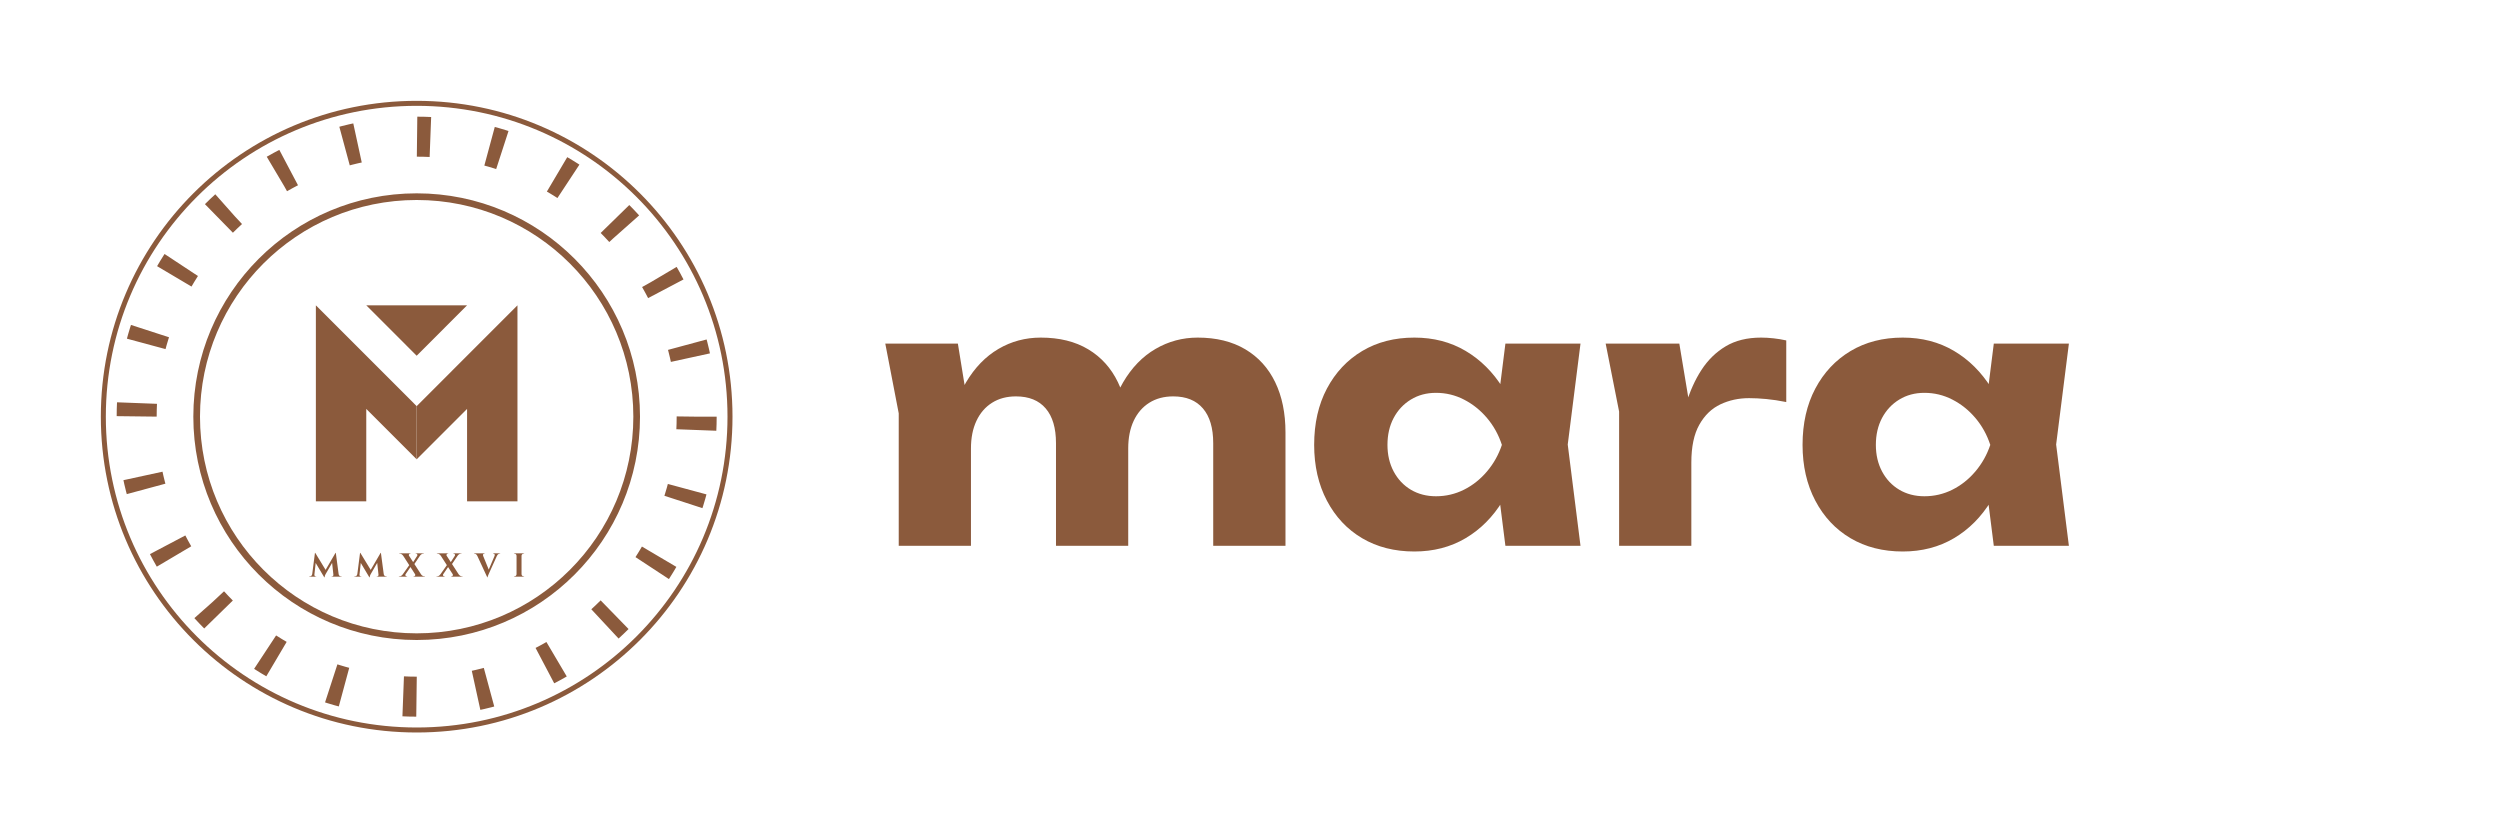
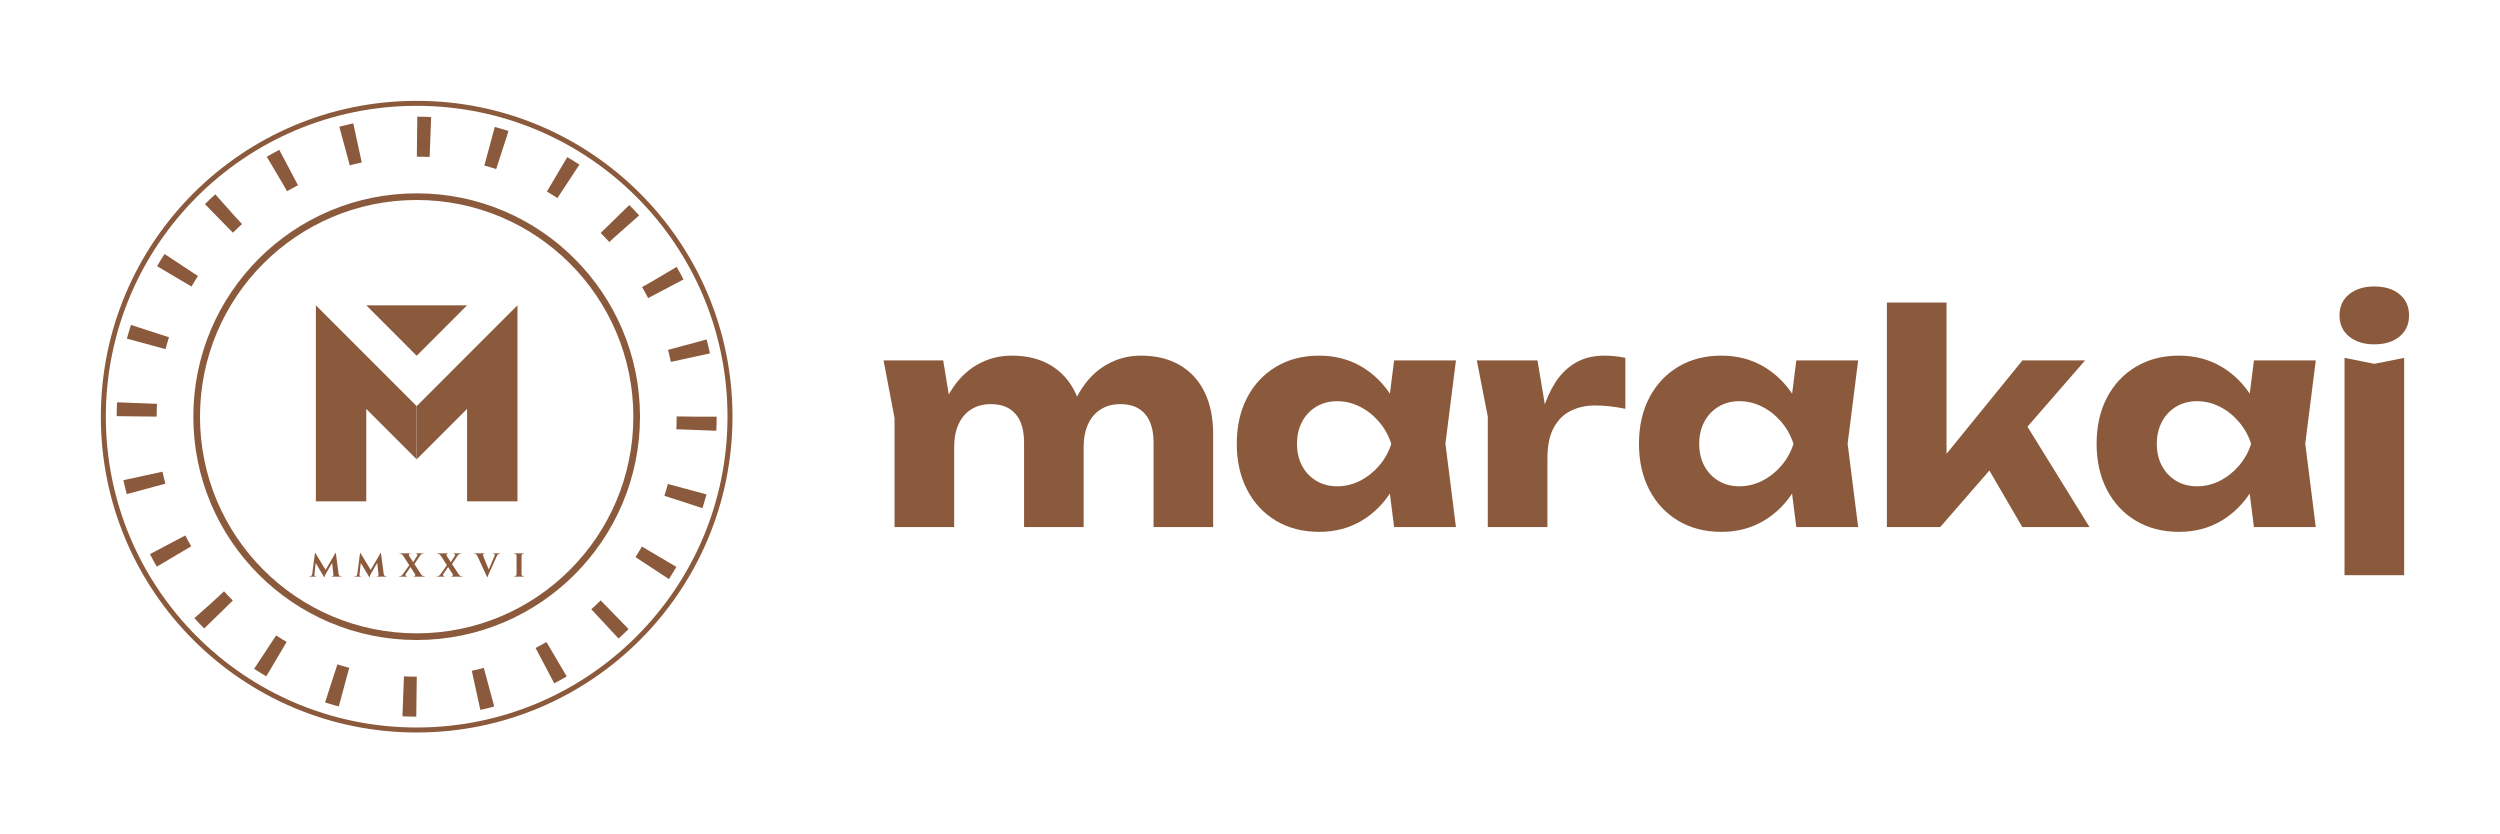
<svg xmlns="http://www.w3.org/2000/svg" xmlns:xlink="http://www.w3.org/1999/xlink" width="1200" height="400" viewBox="0 0 1200 400">
  <defs>
    <g>
      <g id="glyph-0-0">
-         <path d="M 12.484 -11.422 L 12.609 -9.688 L 7.859 -1.438 C 7.859 -1.438 7.801 -1.344 7.688 -1.156 C 7.582 -0.969 7.477 -0.738 7.375 -0.469 C 7.281 -0.207 7.234 0.051 7.234 0.312 L 7.078 0.312 L 6.453 -1.078 Z M 1.625 -1.172 L 1.625 0 L -0.141 0 L -0.141 -0.156 C -0.129 -0.156 -0.082 -0.156 0 -0.156 C 0.07 -0.156 0.109 -0.156 0.109 -0.156 C 0.398 -0.156 0.656 -0.242 0.875 -0.422 C 1.102 -0.598 1.238 -0.848 1.281 -1.172 Z M 2.344 -0.906 C 2.344 -0.895 2.344 -0.883 2.344 -0.875 C 2.344 -0.863 2.344 -0.848 2.344 -0.828 C 2.344 -0.66 2.398 -0.504 2.516 -0.359 C 2.641 -0.211 2.785 -0.141 2.953 -0.141 L 3.219 -0.141 L 3.219 0 L 2.219 0 L 2.219 -0.906 Z M 2.609 -11.422 L 2.75 -11.422 L 3.312 -9.828 L 2.234 0 L 1.141 0 Z M 2.75 -11.422 L 7.984 -2.828 L 7.078 0.312 L 2.344 -7.625 Z M 12.625 -11.422 L 14.141 0 L 11.562 0 L 10.766 -7.359 L 12.484 -11.422 Z M 13.641 -1.172 L 13.984 -1.172 C 14.035 -0.848 14.172 -0.598 14.391 -0.422 C 14.617 -0.242 14.875 -0.156 15.156 -0.156 C 15.156 -0.156 15.195 -0.156 15.281 -0.156 C 15.363 -0.156 15.406 -0.156 15.406 -0.156 L 15.406 0 L 13.641 0 Z M 11.469 -0.906 L 11.578 -0.906 L 11.578 0 L 10.609 0 L 10.609 -0.141 L 10.844 -0.141 C 11.031 -0.141 11.18 -0.211 11.297 -0.359 C 11.41 -0.504 11.469 -0.66 11.469 -0.828 C 11.469 -0.848 11.469 -0.863 11.469 -0.875 C 11.469 -0.883 11.469 -0.895 11.469 -0.906 Z M 11.469 -0.906 " />
+         <path d="M 12.484 -11.422 L 12.609 -9.688 L 7.859 -1.453 C 7.859 -1.453 7.805 -1.359 7.703 -1.172 C 7.598 -0.984 7.492 -0.754 7.391 -0.484 C 7.285 -0.211 7.234 0.055 7.234 0.328 L 7.078 0.328 L 6.453 -1.078 Z M 1.625 -1.172 L 1.625 0 L -0.141 0 L -0.141 -0.156 C -0.129 -0.156 -0.082 -0.156 0 -0.156 C 0.07 -0.156 0.109 -0.156 0.109 -0.156 C 0.398 -0.156 0.656 -0.242 0.875 -0.422 C 1.102 -0.598 1.238 -0.848 1.281 -1.172 Z M 2.328 -0.906 C 2.328 -0.895 2.328 -0.883 2.328 -0.875 C 2.328 -0.863 2.328 -0.848 2.328 -0.828 C 2.328 -0.66 2.391 -0.504 2.516 -0.359 C 2.641 -0.211 2.785 -0.141 2.953 -0.141 L 3.203 -0.141 L 3.203 0 L 2.219 0 L 2.219 -0.906 Z M 2.609 -11.422 L 2.75 -11.422 L 3.312 -9.812 L 2.234 0 L 1.125 0 Z M 2.75 -11.422 L 7.984 -2.828 L 7.078 0.328 L 2.344 -7.625 Z M 12.625 -11.422 L 14.141 0 L 11.578 0 L 10.766 -7.359 L 12.484 -11.422 Z M 13.641 -1.172 L 13.984 -1.172 C 14.035 -0.848 14.172 -0.598 14.391 -0.422 C 14.617 -0.242 14.875 -0.156 15.156 -0.156 C 15.156 -0.156 15.195 -0.156 15.281 -0.156 C 15.363 -0.156 15.406 -0.156 15.406 -0.156 L 15.406 0 L 13.641 0 Z M 11.469 -0.906 L 11.594 -0.906 L 11.594 0 L 10.594 0 L 10.594 -0.141 L 10.844 -0.141 C 11.02 -0.141 11.164 -0.211 11.281 -0.359 C 11.406 -0.504 11.469 -0.66 11.469 -0.828 C 11.469 -0.848 11.469 -0.863 11.469 -0.875 C 11.469 -0.883 11.469 -0.895 11.469 -0.906 Z M 11.469 -0.906 " />
      </g>
      <g id="glyph-0-1">
-         <path d="M 3.719 -11.203 L 10.953 -0.016 L 8.125 -0.016 L 0.906 -11.203 Z M 2.797 -1.156 C 2.703 -1 2.672 -0.844 2.703 -0.688 C 2.742 -0.539 2.828 -0.414 2.953 -0.312 C 3.086 -0.207 3.223 -0.156 3.359 -0.156 C 3.359 -0.156 3.391 -0.156 3.453 -0.156 C 3.523 -0.156 3.562 -0.156 3.562 -0.156 L 3.562 0 L -0.391 0 L -0.391 -0.156 L -0.156 -0.156 C 0.188 -0.156 0.492 -0.25 0.766 -0.438 C 1.047 -0.633 1.273 -0.859 1.453 -1.109 Z M 4.766 -5.797 L 5.547 -5.188 L 2.016 0 L 0.672 0 Z M 7.391 -1.156 L 10.25 -1.094 C 10.426 -0.844 10.656 -0.625 10.938 -0.438 C 11.227 -0.25 11.539 -0.156 11.875 -0.156 L 12.094 -0.156 L 12.094 0 L 6.641 0 L 6.641 -0.156 C 6.641 -0.156 6.672 -0.156 6.734 -0.156 C 6.805 -0.156 6.844 -0.156 6.844 -0.156 C 7.062 -0.156 7.238 -0.258 7.375 -0.469 C 7.52 -0.688 7.523 -0.914 7.391 -1.156 Z M 5.203 -11.203 L 5.203 -11.047 C 5.203 -11.047 5.172 -11.047 5.109 -11.047 C 5.047 -11.047 5.016 -11.047 5.016 -11.047 C 4.867 -11.047 4.734 -10.992 4.609 -10.891 C 4.492 -10.785 4.414 -10.656 4.375 -10.5 C 4.332 -10.344 4.363 -10.191 4.469 -10.047 L 1.609 -10.094 C 1.441 -10.344 1.219 -10.562 0.938 -10.75 C 0.656 -10.945 0.344 -11.047 0 -11.047 L -0.219 -11.047 L -0.219 -11.203 Z M 10.5 -11.203 L 6.625 -5.453 L 5.969 -6.234 L 9.141 -11.203 Z M 11.578 -11.203 L 11.578 -11.047 L 11.359 -11.047 C 11.023 -11.047 10.719 -10.945 10.438 -10.75 C 10.156 -10.562 9.926 -10.344 9.75 -10.094 L 8.406 -10.047 C 8.5 -10.191 8.523 -10.344 8.484 -10.5 C 8.453 -10.656 8.375 -10.785 8.25 -10.891 C 8.133 -10.992 8.004 -11.047 7.859 -11.047 C 7.859 -11.047 7.82 -11.047 7.75 -11.047 C 7.688 -11.047 7.656 -11.047 7.656 -11.047 L 7.641 -11.203 Z M 11.578 -11.203 " />
+         <path d="M 3.703 -11.203 L 10.953 -0.016 L 8.125 -0.016 L 0.906 -11.203 Z M 2.797 -1.156 C 2.703 -1 2.676 -0.844 2.719 -0.688 C 2.758 -0.539 2.844 -0.414 2.969 -0.312 C 3.094 -0.207 3.223 -0.156 3.359 -0.156 C 3.359 -0.156 3.391 -0.156 3.453 -0.156 C 3.523 -0.156 3.562 -0.156 3.562 -0.156 L 3.562 0 L -0.391 0 L -0.391 -0.156 L -0.156 -0.156 C 0.188 -0.156 0.492 -0.25 0.766 -0.438 C 1.035 -0.633 1.266 -0.859 1.453 -1.109 Z M 4.766 -5.781 L 5.547 -5.188 L 2.016 0 L 0.672 0 Z M 7.391 -1.156 L 10.266 -1.094 C 10.422 -0.844 10.645 -0.625 10.938 -0.438 C 11.227 -0.25 11.539 -0.156 11.875 -0.156 L 12.094 -0.156 L 12.094 0 L 6.641 0 L 6.641 -0.156 C 6.641 -0.156 6.672 -0.156 6.734 -0.156 C 6.805 -0.156 6.844 -0.156 6.844 -0.156 C 7.062 -0.156 7.238 -0.258 7.375 -0.469 C 7.52 -0.688 7.523 -0.914 7.391 -1.156 Z M 5.203 -11.203 L 5.203 -11.047 C 5.203 -11.047 5.172 -11.047 5.109 -11.047 C 5.047 -11.047 5.016 -11.047 5.016 -11.047 C 4.867 -11.047 4.734 -10.992 4.609 -10.891 C 4.492 -10.785 4.414 -10.656 4.375 -10.5 C 4.344 -10.344 4.375 -10.191 4.469 -10.047 L 1.625 -10.094 C 1.445 -10.344 1.219 -10.562 0.938 -10.75 C 0.656 -10.945 0.344 -11.047 0 -11.047 L -0.219 -11.047 L -0.219 -11.203 Z M 10.5 -11.203 L 6.625 -5.453 L 5.969 -6.234 L 9.141 -11.203 Z M 11.578 -11.203 L 11.578 -11.047 L 11.359 -11.047 C 11.023 -11.047 10.719 -10.945 10.438 -10.75 C 10.156 -10.562 9.926 -10.344 9.75 -10.094 L 8.406 -10.047 C 8.5 -10.191 8.523 -10.344 8.484 -10.5 C 8.441 -10.656 8.363 -10.785 8.25 -10.891 C 8.133 -10.992 8.004 -11.047 7.859 -11.047 C 7.859 -11.047 7.82 -11.047 7.75 -11.047 C 7.688 -11.047 7.656 -11.047 7.656 -11.047 L 7.656 -11.203 Z M 11.578 -11.203 " />
      </g>
      <g id="glyph-0-2">
-         <path d="M 5.891 0.312 L 0.594 -11.109 L 3.453 -11.109 L 6.859 -2.766 Z M 5.891 0.312 L 5.844 -1.625 L 9.906 -11.156 L 11.062 -11.156 L 6.812 -1.781 C 6.789 -1.719 6.738 -1.598 6.656 -1.422 C 6.582 -1.242 6.492 -1.039 6.391 -0.812 C 6.297 -0.594 6.211 -0.379 6.141 -0.172 C 6.078 0.035 6.039 0.195 6.031 0.312 Z M 9.422 -10.031 C 9.555 -10.352 9.539 -10.602 9.375 -10.781 C 9.207 -10.957 9.02 -11.047 8.812 -11.047 L 8.672 -11.047 L 8.672 -11.203 L 12.094 -11.203 L 12.094 -11.047 C 12.094 -11.047 12.066 -11.047 12.016 -11.047 C 11.973 -11.047 11.953 -11.047 11.953 -11.047 C 11.711 -11.047 11.461 -10.969 11.203 -10.812 C 10.941 -10.656 10.727 -10.395 10.562 -10.031 Z M 3.906 -10.031 L 1.094 -10.031 C 0.914 -10.395 0.695 -10.656 0.438 -10.812 C 0.176 -10.969 -0.07 -11.047 -0.312 -11.047 C -0.312 -11.047 -0.332 -11.047 -0.375 -11.047 C -0.426 -11.047 -0.453 -11.047 -0.453 -11.047 L -0.453 -11.203 L 4.641 -11.203 L 4.641 -11.047 L 4.5 -11.047 C 4.289 -11.047 4.109 -10.957 3.953 -10.781 C 3.805 -10.602 3.789 -10.352 3.906 -10.031 Z M 3.906 -10.031 " />
+         <path d="M 5.891 0.328 L 0.594 -11.109 L 3.453 -11.109 L 6.875 -2.766 Z M 5.891 0.328 L 5.828 -1.641 L 9.891 -11.156 L 11.062 -11.156 L 6.828 -1.781 C 6.797 -1.719 6.738 -1.598 6.656 -1.422 C 6.57 -1.242 6.484 -1.039 6.391 -0.812 C 6.305 -0.594 6.227 -0.379 6.156 -0.172 C 6.094 0.035 6.051 0.203 6.031 0.328 Z M 9.422 -10.031 C 9.555 -10.352 9.539 -10.602 9.375 -10.781 C 9.207 -10.957 9.02 -11.047 8.812 -11.047 L 8.672 -11.047 L 8.672 -11.203 L 12.094 -11.203 L 12.094 -11.047 C 12.094 -11.047 12.066 -11.047 12.016 -11.047 C 11.973 -11.047 11.953 -11.047 11.953 -11.047 C 11.711 -11.047 11.461 -10.969 11.203 -10.812 C 10.941 -10.656 10.727 -10.395 10.562 -10.031 Z M 3.906 -10.031 L 1.078 -10.031 C 0.91 -10.395 0.695 -10.656 0.438 -10.812 C 0.176 -10.969 -0.078 -11.047 -0.328 -11.047 C -0.328 -11.047 -0.348 -11.047 -0.391 -11.047 C -0.43 -11.047 -0.453 -11.047 -0.453 -11.047 L -0.453 -11.203 L 4.641 -11.203 L 4.641 -11.047 L 4.5 -11.047 C 4.301 -11.047 4.125 -10.957 3.969 -10.781 C 3.812 -10.602 3.789 -10.352 3.906 -10.031 Z M 3.906 -10.031 " />
      </g>
      <g id="glyph-0-3">
        <path d="M 4.297 -11.203 L 4.297 0 L 1.906 0 L 1.906 -11.203 Z M 1.953 -1.172 L 1.953 0 L 0.672 0 L 0.672 -0.156 C 0.672 -0.156 0.703 -0.156 0.766 -0.156 C 0.836 -0.156 0.875 -0.156 0.875 -0.156 C 1.156 -0.156 1.395 -0.254 1.594 -0.453 C 1.789 -0.648 1.895 -0.891 1.906 -1.172 Z M 1.953 -10.031 L 1.906 -10.031 C 1.895 -10.312 1.789 -10.551 1.594 -10.75 C 1.395 -10.945 1.156 -11.047 0.875 -11.047 C 0.875 -11.047 0.836 -11.047 0.766 -11.047 C 0.703 -11.047 0.672 -11.047 0.672 -11.047 L 0.672 -11.203 L 1.953 -11.203 Z M 4.25 -1.172 L 4.297 -1.172 C 4.305 -0.891 4.41 -0.648 4.609 -0.453 C 4.805 -0.254 5.047 -0.156 5.328 -0.156 C 5.328 -0.156 5.359 -0.156 5.422 -0.156 C 5.484 -0.156 5.52 -0.156 5.531 -0.156 L 5.531 0 L 4.25 0 Z M 4.25 -10.031 L 4.25 -11.203 L 5.531 -11.203 L 5.531 -11.047 C 5.52 -11.047 5.484 -11.047 5.422 -11.047 C 5.359 -11.047 5.328 -11.047 5.328 -11.047 C 5.047 -11.047 4.805 -10.945 4.609 -10.75 C 4.41 -10.551 4.305 -10.312 4.297 -10.031 Z M 4.25 -10.031 " />
      </g>
      <g id="glyph-1-0">
-         <path d="M 4.938 -97.062 L 39.781 -97.062 L 46.062 -58.312 L 46.062 0 L 11.391 0 L 11.391 -63.578 Z M 79.562 -99.953 C 88.508 -99.953 96.098 -98.082 102.328 -94.344 C 108.566 -90.602 113.328 -85.332 116.609 -78.531 C 119.898 -71.738 121.547 -63.695 121.547 -54.406 L 121.547 0 L 86.875 0 L 86.875 -49.297 C 86.875 -56.555 85.227 -62.109 81.938 -65.953 C 78.656 -69.805 73.895 -71.734 67.656 -71.734 C 63.238 -71.734 59.414 -70.711 56.188 -68.672 C 52.957 -66.641 50.461 -63.754 48.703 -60.016 C 46.941 -56.273 46.062 -51.852 46.062 -46.75 L 35.359 -52.359 C 36.723 -62.672 39.5 -71.367 43.688 -78.453 C 47.883 -85.535 53.07 -90.891 59.25 -94.516 C 65.426 -98.141 72.195 -99.953 79.562 -99.953 Z M 154.875 -99.953 C 163.82 -99.953 171.441 -98.082 177.734 -94.344 C 184.023 -90.602 188.812 -85.332 192.094 -78.531 C 195.383 -71.738 197.031 -63.695 197.031 -54.406 L 197.031 0 L 162.344 0 L 162.344 -49.297 C 162.344 -56.555 160.695 -62.109 157.406 -65.953 C 154.125 -69.805 149.367 -71.734 143.141 -71.734 C 138.723 -71.734 134.895 -70.711 131.656 -68.672 C 128.426 -66.641 125.93 -63.754 124.172 -60.016 C 122.422 -56.273 121.547 -51.852 121.547 -46.75 L 110.844 -52.359 C 112.195 -62.672 114.941 -71.367 119.078 -78.453 C 123.223 -85.535 128.41 -90.891 134.641 -94.516 C 140.867 -98.141 147.613 -99.953 154.875 -99.953 Z M 154.875 -99.953 " />
+         <path d="M 4.109 -80 L 32.734 -80 L 38 -47.984 L 38 0 L 9.375 0 L 9.375 -52.328 Z M 65.578 -82.297 C 72.91 -82.297 79.148 -80.758 84.297 -77.688 C 89.453 -74.613 93.383 -70.27 96.094 -64.656 C 98.801 -59.051 100.156 -52.414 100.156 -44.75 L 100.156 0 L 71.547 0 L 71.547 -40.547 C 71.547 -46.555 70.188 -51.133 67.469 -54.281 C 64.75 -57.438 60.812 -59.016 55.656 -59.016 C 52.02 -59.016 48.867 -58.18 46.203 -56.516 C 43.547 -54.848 41.516 -52.477 40.109 -49.406 C 38.703 -46.332 38 -42.688 38 -38.469 L 29.125 -43.062 C 30.238 -51.613 32.516 -58.797 35.953 -64.609 C 39.398 -70.422 43.68 -74.82 48.797 -77.812 C 53.922 -80.801 59.516 -82.297 65.578 -82.297 Z M 127.594 -82.297 C 134.926 -82.297 141.191 -80.758 146.391 -77.688 C 151.598 -74.613 155.551 -70.27 158.25 -64.656 C 160.957 -59.051 162.312 -52.414 162.312 -44.75 L 162.312 0 L 133.703 0 L 133.703 -40.547 C 133.703 -46.555 132.344 -51.133 129.625 -54.281 C 126.906 -57.438 122.973 -59.016 117.828 -59.016 C 114.18 -59.016 111.031 -58.18 108.375 -56.516 C 105.719 -54.848 103.68 -52.477 102.266 -49.406 C 100.859 -46.332 100.156 -42.688 100.156 -38.469 L 91.281 -43.062 C 92.395 -51.613 94.66 -58.797 98.078 -64.609 C 101.492 -70.422 105.758 -74.82 110.875 -77.812 C 115.988 -80.801 121.562 -82.297 127.594 -82.297 Z M 127.594 -82.297 " />
      </g>
      <g id="glyph-1-1">
-         <path d="M 97.234 0 L 92.812 -35.016 L 97.406 -48.453 L 92.812 -61.875 L 97.234 -97.062 L 133.281 -97.062 L 127.156 -48.625 L 133.281 0 Z M 105.406 -48.453 C 103.812 -38.254 100.66 -29.301 95.953 -21.594 C 91.254 -13.883 85.305 -7.906 78.109 -3.656 C 70.91 0.594 62.723 2.719 53.547 2.719 C 44.023 2.719 35.664 0.594 28.469 -3.656 C 21.281 -7.906 15.645 -13.91 11.562 -21.672 C 7.477 -29.43 5.438 -38.359 5.438 -48.453 C 5.438 -58.766 7.477 -67.773 11.562 -75.484 C 15.645 -83.191 21.281 -89.195 28.469 -93.5 C 35.664 -97.801 44.023 -99.953 53.547 -99.953 C 62.723 -99.953 70.91 -97.828 78.109 -93.578 C 85.305 -89.328 91.285 -83.379 96.047 -75.734 C 100.805 -68.086 103.926 -58.992 105.406 -48.453 Z M 40.625 -48.453 C 40.625 -43.691 41.613 -39.441 43.594 -35.703 C 45.582 -31.961 48.332 -29.039 51.844 -26.938 C 55.363 -24.844 59.391 -23.797 63.922 -23.797 C 68.68 -23.797 73.156 -24.844 77.344 -26.938 C 81.539 -29.039 85.223 -31.961 88.391 -35.703 C 91.566 -39.441 93.953 -43.691 95.547 -48.453 C 93.953 -53.328 91.566 -57.633 88.391 -61.375 C 85.223 -65.113 81.539 -68.055 77.344 -70.203 C 73.156 -72.359 68.68 -73.438 63.922 -73.438 C 59.391 -73.438 55.363 -72.359 51.844 -70.203 C 48.332 -68.055 45.582 -65.113 43.594 -61.375 C 41.613 -57.633 40.625 -53.328 40.625 -48.453 Z M 40.625 -48.453 " />
+         <path d="M 80.047 0 L 76.391 -28.812 L 80.281 -39.953 L 76.391 -50.953 L 80.047 -80 L 109.734 -80 L 104.688 -40.047 L 109.734 0 Z M 86.75 -39.953 C 85.477 -31.484 82.914 -24.078 79.062 -17.734 C 75.207 -11.398 70.297 -6.477 64.328 -2.969 C 58.367 0.539 51.617 2.297 44.078 2.297 C 36.273 2.297 29.398 0.535 23.453 -2.984 C 17.504 -6.516 12.863 -11.461 9.531 -17.828 C 6.195 -24.203 4.531 -31.578 4.531 -39.953 C 4.531 -48.43 6.195 -55.844 9.531 -62.188 C 12.863 -68.531 17.504 -73.469 23.453 -77 C 29.398 -80.531 36.273 -82.297 44.078 -82.297 C 51.617 -82.297 58.367 -80.551 64.328 -77.062 C 70.297 -73.582 75.227 -68.68 79.125 -62.359 C 83.031 -56.047 85.57 -48.578 86.75 -39.953 Z M 33.438 -39.953 C 33.438 -35.973 34.25 -32.457 35.875 -29.406 C 37.508 -26.363 39.781 -23.961 42.688 -22.203 C 45.594 -20.453 48.93 -19.578 52.703 -19.578 C 56.555 -19.578 60.211 -20.453 63.672 -22.203 C 67.129 -23.961 70.176 -26.363 72.812 -29.406 C 75.457 -32.457 77.422 -35.973 78.703 -39.953 C 77.422 -43.93 75.457 -47.457 72.812 -50.531 C 70.176 -53.613 67.129 -56.031 63.672 -57.781 C 60.211 -59.539 56.555 -60.422 52.703 -60.422 C 48.93 -60.422 45.594 -59.539 42.688 -57.781 C 39.781 -56.031 37.508 -53.613 35.875 -50.531 C 34.25 -47.457 33.438 -43.93 33.438 -39.953 Z M 33.438 -39.953 " />
      </g>
      <g id="glyph-1-2">
-         <path d="M 4.938 -97.062 L 40.297 -97.062 L 46.062 -62.391 L 46.062 0 L 11.391 0 L 11.391 -64.438 Z M 91.625 -98.594 L 91.625 -69.016 C 88.227 -69.703 85.023 -70.188 82.016 -70.469 C 79.016 -70.75 76.27 -70.891 73.781 -70.891 C 68.789 -70.891 64.195 -69.895 60 -67.906 C 55.812 -65.926 52.441 -62.672 49.891 -58.141 C 47.336 -53.609 46.062 -47.547 46.062 -39.953 L 39.438 -48.109 C 40.344 -55.141 41.703 -61.742 43.516 -67.922 C 45.328 -74.098 47.789 -79.594 50.906 -84.406 C 54.031 -89.219 57.914 -93.008 62.562 -95.781 C 67.207 -98.562 72.875 -99.953 79.562 -99.953 C 81.488 -99.953 83.469 -99.836 85.5 -99.609 C 87.539 -99.391 89.582 -99.051 91.625 -98.594 Z M 91.625 -98.594 " />
+         <path d="M 4.109 -80 L 33.234 -80 L 38 -51.406 L 38 0 L 9.375 0 L 9.375 -53.062 Z M 75.406 -81.234 L 75.406 -56.781 C 72.676 -57.344 70.07 -57.75 67.594 -58 C 65.113 -58.25 62.852 -58.375 60.812 -58.375 C 56.633 -58.375 52.816 -57.547 49.359 -55.891 C 45.91 -54.242 43.156 -51.551 41.094 -47.812 C 39.031 -44.082 38 -39.113 38 -32.906 L 32.531 -39.672 C 33.238 -45.391 34.332 -50.805 35.812 -55.922 C 37.301 -61.047 39.32 -65.582 41.875 -69.531 C 44.438 -73.477 47.641 -76.594 51.484 -78.875 C 55.336 -81.156 60.004 -82.297 65.484 -82.297 C 67.078 -82.297 68.711 -82.207 70.391 -82.031 C 72.066 -81.852 73.738 -81.586 75.406 -81.234 Z M 75.406 -81.234 " />
+       </g>
+       <g id="glyph-1-3">
+         <path d="M 36.516 -22.875 L 28.672 -25.516 L 72.938 -80 L 103.016 -80 L 33.484 0 L 7.891 0 L 7.891 -107.797 L 36.516 -107.797 Z M 50.156 -39.031 L 71.703 -54.125 L 105.141 0 L 72.891 0 Z M 50.156 -39.031 " />
+       </g>
+       <g id="glyph-1-4">
+         <path d="M 7.891 -81.234 L 22.203 -78.375 L 36.516 -81.234 L 36.516 23.094 L 7.891 23.094 Z M 22.141 -87.719 C 17.203 -87.719 13.191 -88.969 10.109 -91.469 C 7.023 -93.977 5.484 -97.359 5.484 -101.609 C 5.484 -105.867 7.023 -109.25 10.109 -111.75 C 13.191 -114.25 17.203 -115.5 22.141 -115.5 C 27.223 -115.5 31.281 -114.25 34.312 -111.75 C 37.344 -109.25 38.859 -105.867 38.859 -101.609 C 38.859 -97.359 37.344 -93.977 34.312 -91.469 C 31.281 -88.969 27.223 -87.719 22.141 -87.719 Z M 22.141 -87.719 " />
      </g>
    </g>
  </defs>
  <path fill="none" stroke-width="1.5" stroke-linecap="butt" stroke-linejoin="miter" stroke="rgb(54.51%, 35.294%, 23.529%)" stroke-opacity="1" stroke-miterlimit="4" d="M 193.999 100 C 193.999 151.914 151.914 193.999 100 193.999 C 48.086 193.999 6.001 151.914 6.001 100 C 6.001 48.086 48.086 6.001 100 6.001 C 151.914 6.001 193.999 48.086 193.999 100 Z M 193.999 100 " transform="matrix(1.6, 0, 0, 1.6, 40, 40)" />
  <path fill="none" stroke-width="12" stroke-linecap="butt" stroke-linejoin="miter" stroke="rgb(54.51%, 35.294%, 23.529%)" stroke-opacity="1" stroke-dasharray="4 18" stroke-miterlimit="4" d="M 183.999 100 C 183.999 146.392 146.392 183.999 100 183.999 C 53.608 183.999 16.001 146.392 16.001 100 C 16.001 53.608 53.608 16.001 100 16.001 C 146.392 16.001 183.999 53.608 183.999 100 Z M 183.999 100 " transform="matrix(1.6, 0, 0, 1.6, 40, 40)" />
  <path fill="none" stroke-width="2" stroke-linecap="butt" stroke-linejoin="miter" stroke="rgb(54.51%, 35.294%, 23.529%)" stroke-opacity="1" stroke-miterlimit="4" d="M 166.001 100 C 166.001 136.45 136.45 166.001 100 166.001 C 63.55 166.001 33.999 136.45 33.999 100 C 33.999 63.55 63.55 33.999 100 33.999 C 136.45 33.999 166.001 63.55 166.001 100 Z M 166.001 100 " transform="matrix(1.6, 0, 0, 1.6, 40, 40)" />
  <path fill-rule="nonzero" fill="rgb(54.51%, 35.294%, 23.529%)" fill-opacity="1" d="M 151.617 240.641 L 151.617 146.559 L 200 194.945 L 200 220.48 L 175.809 196.289 L 175.809 240.641 Z M 151.617 240.641 " />
  <path fill-rule="nonzero" fill="rgb(54.51%, 35.294%, 23.529%)" fill-opacity="1" d="M 200 194.945 L 248.383 146.559 L 248.383 240.641 L 224.191 240.641 L 224.191 196.289 L 200 220.48 Z M 200 194.945 " />
  <path fill-rule="nonzero" fill="rgb(54.51%, 35.294%, 23.529%)" fill-opacity="1" d="M 175.809 146.559 L 224.191 146.559 L 200 170.754 Z M 175.809 146.559 " />
  <g fill="rgb(54.51%, 35.294%, 23.529%)" fill-opacity="1">
-     <use xlink:href="#glyph-0-0" x="148.566" y="276.801" />
+     <use xlink:href="#glyph-0-0" x="148.57" y="276.801" />
  </g>
  <g fill="rgb(54.51%, 35.294%, 23.529%)" fill-opacity="1">
-     <use xlink:href="#glyph-0-0" x="170.215" y="276.801" />
+     <use xlink:href="#glyph-0-0" x="170.219" y="276.801" />
  </g>
  <g fill="rgb(54.51%, 35.294%, 23.529%)" fill-opacity="1">
-     <use xlink:href="#glyph-0-1" x="191.863" y="276.801" />
+     <use xlink:href="#glyph-0-1" x="191.867" y="276.801" />
  </g>
  <g fill="rgb(54.51%, 35.294%, 23.529%)" fill-opacity="1">
-     <use xlink:href="#glyph-0-1" x="209.926" y="276.801" />
+     <use xlink:href="#glyph-0-1" x="209.93" y="276.801" />
  </g>
  <g fill="rgb(54.51%, 35.294%, 23.529%)" fill-opacity="1">
-     <use xlink:href="#glyph-0-2" x="227.992" y="276.801" />
+     <use xlink:href="#glyph-0-2" x="227.996" y="276.801" />
  </g>
  <g fill="rgb(54.51%, 35.294%, 23.529%)" fill-opacity="1">
-     <use xlink:href="#glyph-0-3" x="246.039" y="276.801" />
+     <use xlink:href="#glyph-0-3" x="246.043" y="276.801" />
  </g>
  <g fill="rgb(54.51%, 35.294%, 23.529%)" fill-opacity="1">
-     <use xlink:href="#glyph-1-0" x="420" y="262" />
+     <use xlink:href="#glyph-1-0" x="420" y="253" />
  </g>
  <g fill="rgb(54.51%, 35.294%, 23.529%)" fill-opacity="1">
-     <use xlink:href="#glyph-1-1" x="625.359" y="262" />
+     <use xlink:href="#glyph-1-1" x="589.121" y="253" />
  </g>
  <g fill="rgb(54.51%, 35.294%, 23.529%)" fill-opacity="1">
-     <use xlink:href="#glyph-1-2" x="765.781" y="262" />
+     <use xlink:href="#glyph-1-2" x="704.762" y="253" />
  </g>
  <g fill="rgb(54.51%, 35.294%, 23.529%)" fill-opacity="1">
-     <use xlink:href="#glyph-1-1" x="859.789" y="262" />
+     <use xlink:href="#glyph-1-1" x="782.18" y="253" />
+   </g>
+   <g fill="rgb(54.51%, 35.294%, 23.529%)" fill-opacity="1">
+     <use xlink:href="#glyph-1-3" x="897.82" y="253" />
+   </g>
+   <g fill="rgb(54.51%, 35.294%, 23.529%)" fill-opacity="1">
+     <use xlink:href="#glyph-1-1" x="1001.84" y="253" />
+   </g>
+   <g fill="rgb(54.51%, 35.294%, 23.529%)" fill-opacity="1">
+     <use xlink:href="#glyph-1-4" x="1117.48" y="253" />
  </g>
</svg>
